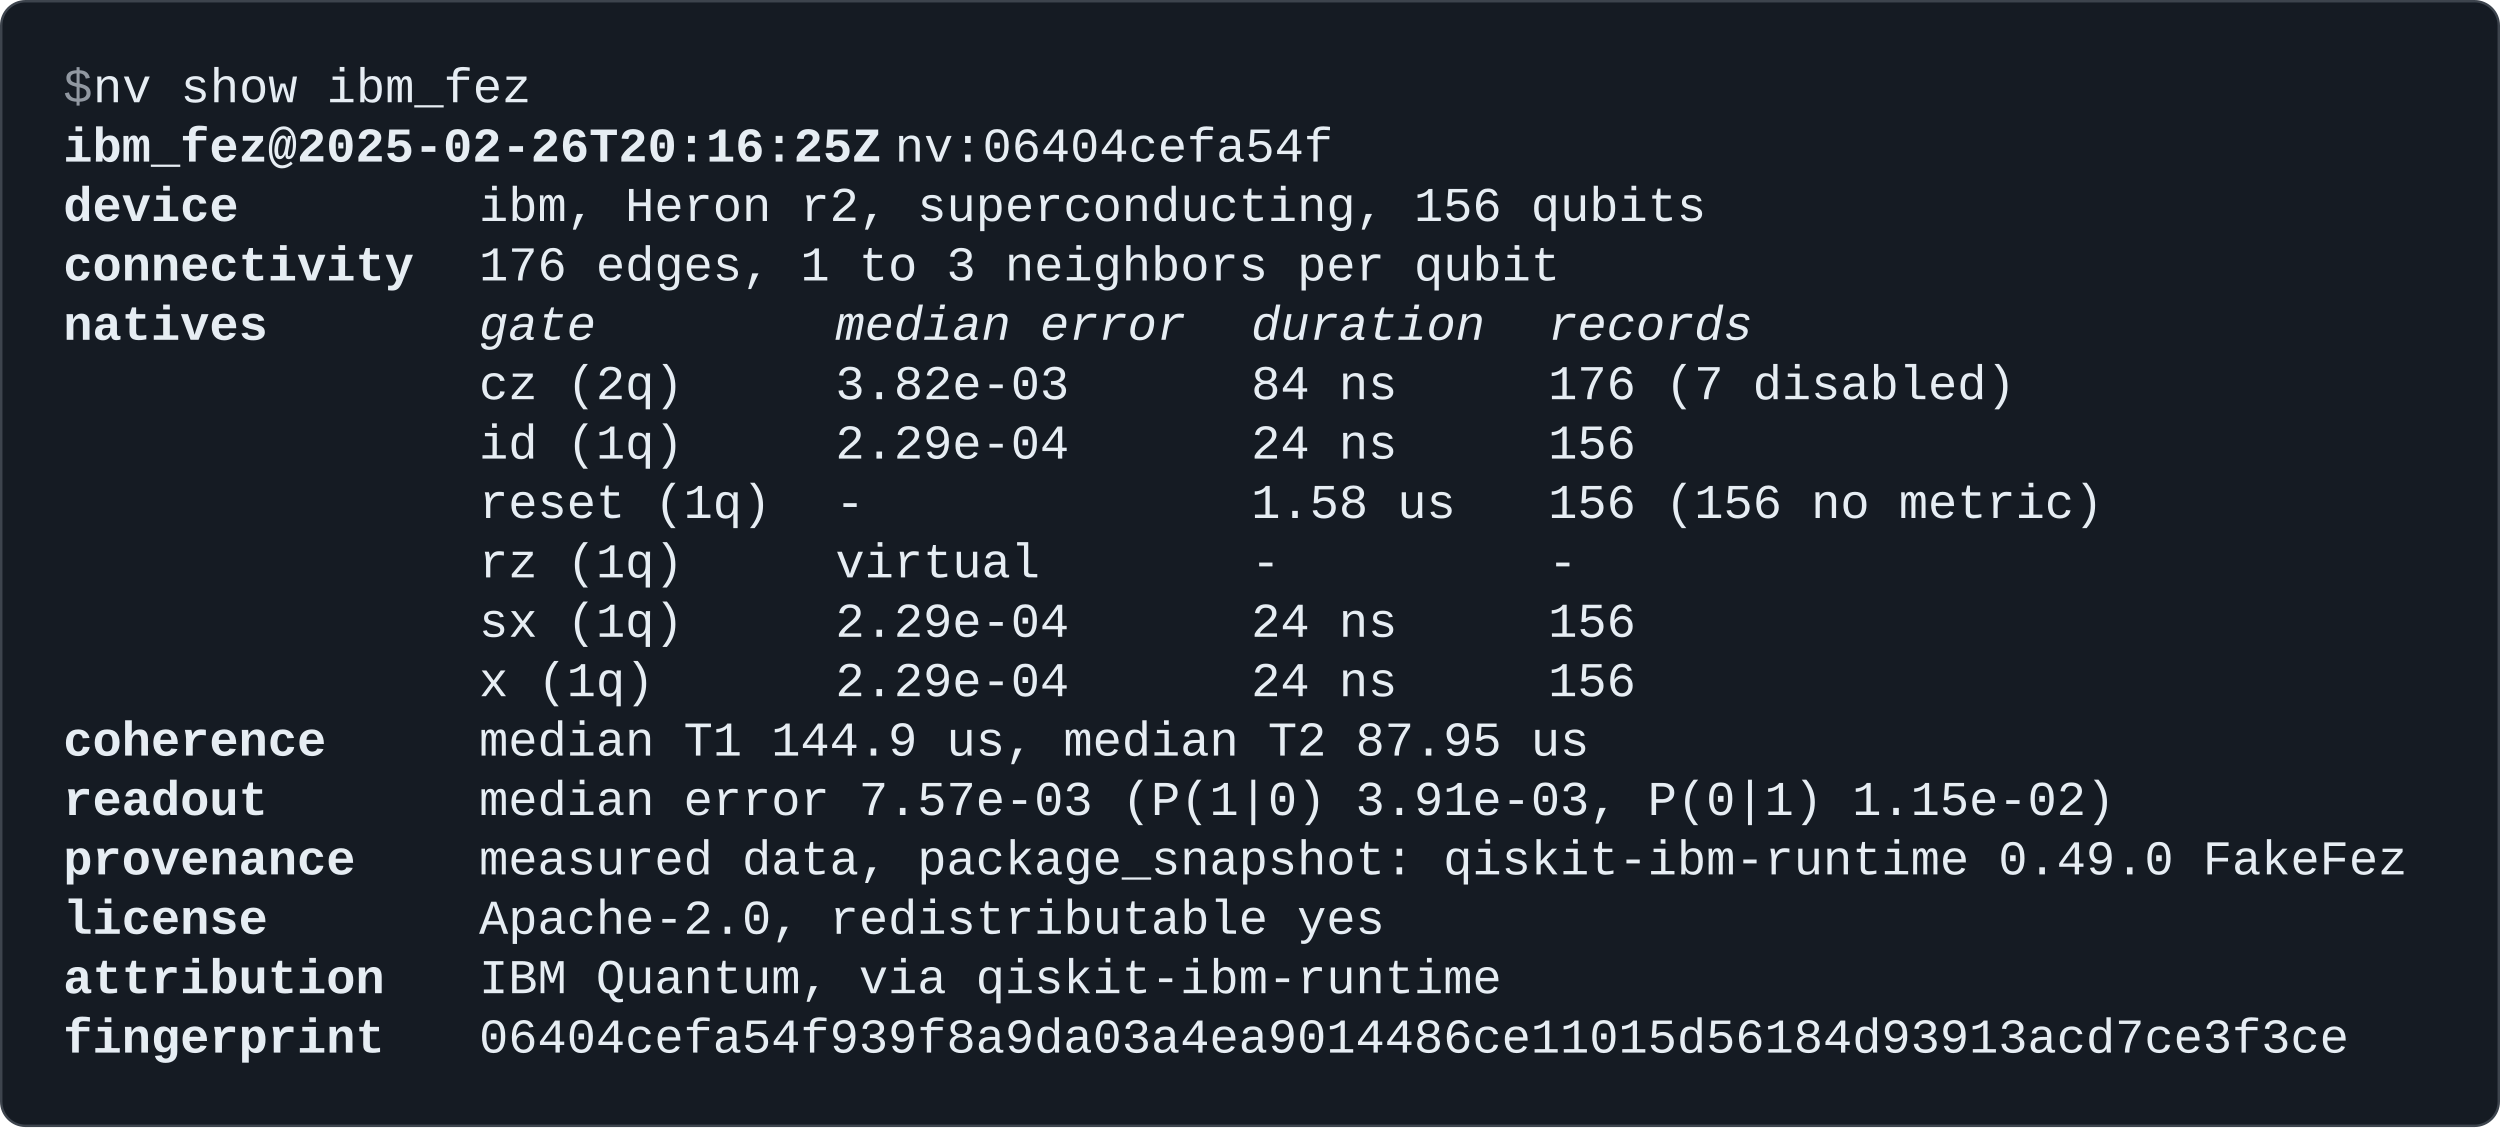
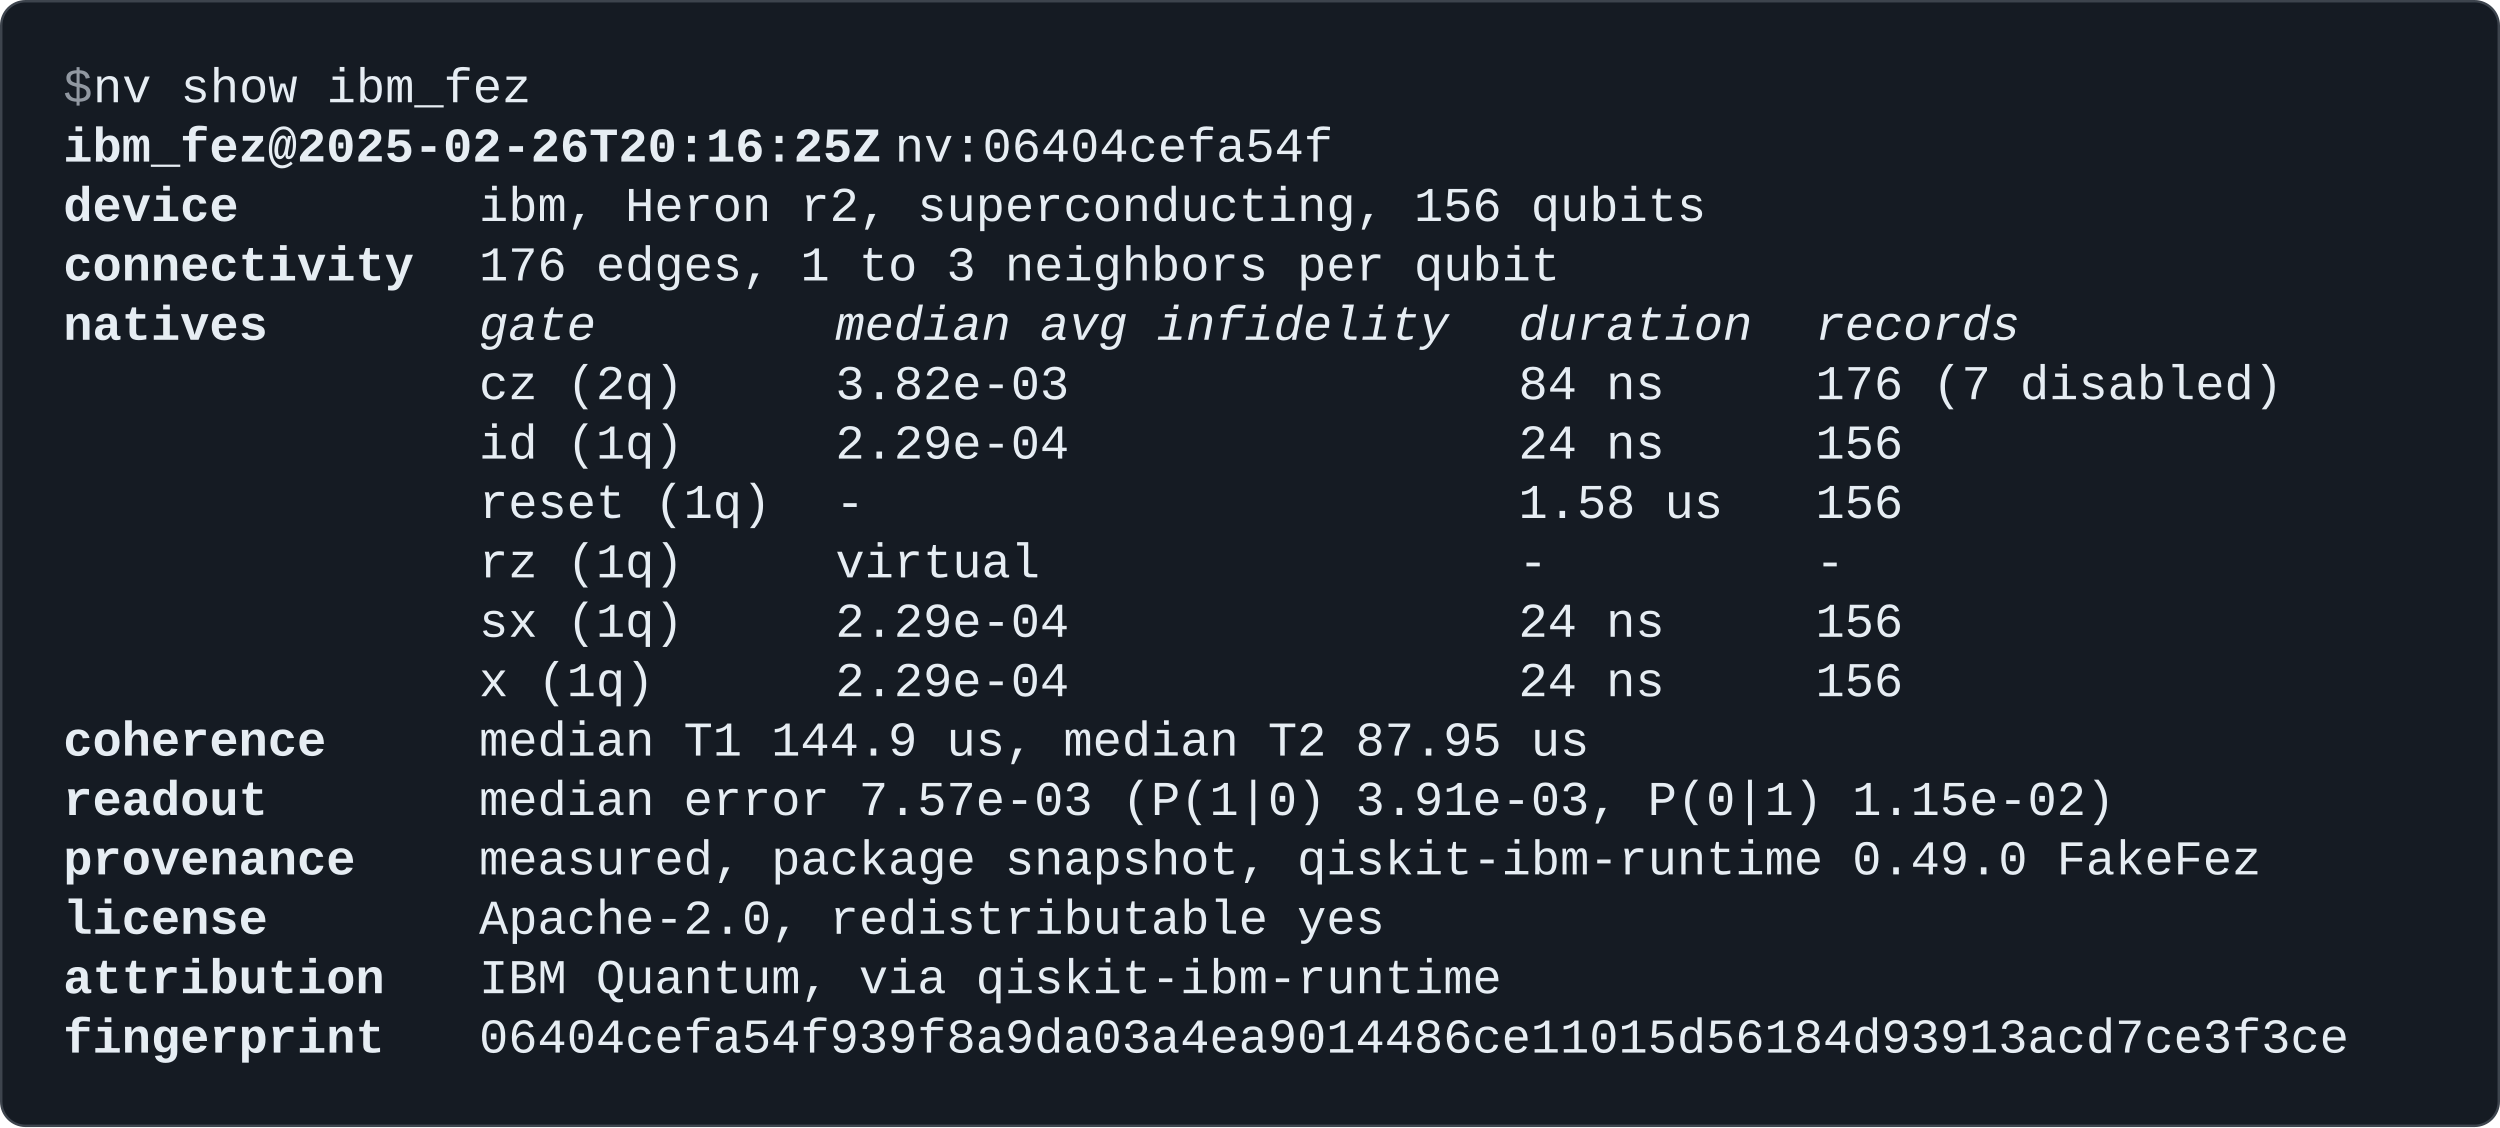
<svg xmlns="http://www.w3.org/2000/svg" viewBox="0 0 1027 463" width="1027" height="463" role="img" aria-label="Output of nv show ibm_fez">
  <style>
.nv-matrix { font-family: ui-monospace, SFMono-Regular, 'SF Mono', Menlo, Consolas, 'Liberation Mono', monospace; font-size: 20px; }
.nv-r1 { fill: #9198a1 }
.nv-r2 { fill: #e6edf3 }
.nv-r3 { fill: #e6edf3;font-weight: bold }
.nv-r4 { fill: #e6edf3;font-style: italic; }
</style>
  <defs>
    <clipPath id="nv-line-0">
      <rect x="0" y="1.5" width="976" height="24.65" />
    </clipPath>
    <clipPath id="nv-line-1">
      <rect x="0" y="25.9" width="976" height="24.65" />
    </clipPath>
    <clipPath id="nv-line-2">
      <rect x="0" y="50.3" width="976" height="24.65" />
    </clipPath>
    <clipPath id="nv-line-3">
      <rect x="0" y="74.7" width="976" height="24.65" />
    </clipPath>
    <clipPath id="nv-line-4">
      <rect x="0" y="99.1" width="976" height="24.65" />
    </clipPath>
    <clipPath id="nv-line-5">
      <rect x="0" y="123.5" width="976" height="24.65" />
    </clipPath>
    <clipPath id="nv-line-6">
      <rect x="0" y="147.9" width="976" height="24.65" />
    </clipPath>
    <clipPath id="nv-line-7">
      <rect x="0" y="172.3" width="976" height="24.65" />
    </clipPath>
    <clipPath id="nv-line-8">
      <rect x="0" y="196.7" width="976" height="24.65" />
    </clipPath>
    <clipPath id="nv-line-9">
      <rect x="0" y="221.1" width="976" height="24.65" />
    </clipPath>
    <clipPath id="nv-line-10">
      <rect x="0" y="245.5" width="976" height="24.65" />
    </clipPath>
    <clipPath id="nv-line-11">
      <rect x="0" y="269.9" width="976" height="24.65" />
    </clipPath>
    <clipPath id="nv-line-12">
      <rect x="0" y="294.3" width="976" height="24.65" />
    </clipPath>
    <clipPath id="nv-line-13">
      <rect x="0" y="318.7" width="976" height="24.65" />
    </clipPath>
    <clipPath id="nv-line-14">
      <rect x="0" y="343.1" width="976" height="24.65" />
    </clipPath>
    <clipPath id="nv-line-15">
      <rect x="0" y="367.5" width="976" height="24.65" />
    </clipPath>
  </defs>
  <rect x="0.5" y="0.5" width="1026" height="462" rx="10" fill="#151b23" stroke="#3d444d" />
  <g transform="translate(26 22)">
    <g class="nv-matrix">
      <text class="nv-r1" x="0" y="20" textLength="12.2" clip-path="url(#nv-line-0)">$</text>
      <text class="nv-r2" x="12.2" y="20" textLength="195.2" clip-path="url(#nv-line-0)"> nv show ibm_fez</text>
      <text class="nv-r2" x="976" y="20" textLength="12.2" clip-path="url(#nv-line-0)">
</text>
      <text class="nv-r3" x="0" y="44.4" textLength="341.6" clip-path="url(#nv-line-1)">ibm_fez@2025-02-26T20:16:25Z</text>
      <text class="nv-r2" x="341.6" y="44.4" textLength="207.4" clip-path="url(#nv-line-1)">  nv:06404cefa54f</text>
      <text class="nv-r2" x="976" y="44.4" textLength="12.2" clip-path="url(#nv-line-1)">
</text>
      <text class="nv-r3" x="0" y="68.8" textLength="146.4" clip-path="url(#nv-line-2)">device      </text>
-       <text class="nv-r2" x="170.8" y="68.8" textLength="805.2" clip-path="url(#nv-line-2)">ibm, Heron r2, superconducting, 156 qubits                        </text>
+       <text class="nv-r2" x="170.8" y="68.8" textLength="780.8" clip-path="url(#nv-line-2)">ibm, Heron r2, superconducting, 156 qubits                      </text>
      <text class="nv-r2" x="976" y="68.8" textLength="12.2" clip-path="url(#nv-line-2)">
</text>
      <text class="nv-r3" x="0" y="93.2" textLength="146.4" clip-path="url(#nv-line-3)">connectivity</text>
-       <text class="nv-r2" x="170.8" y="93.2" textLength="805.2" clip-path="url(#nv-line-3)">176 edges, 1 to 3 neighbors per qubit                             </text>
+       <text class="nv-r2" x="170.8" y="93.2" textLength="780.8" clip-path="url(#nv-line-3)">176 edges, 1 to 3 neighbors per qubit                           </text>
      <text class="nv-r2" x="976" y="93.2" textLength="12.2" clip-path="url(#nv-line-3)">
</text>
      <text class="nv-r3" x="0" y="117.6" textLength="146.4" clip-path="url(#nv-line-4)">natives     </text>
      <text class="nv-r4" x="170.8" y="117.6" textLength="122" clip-path="url(#nv-line-4)">gate      </text>
-       <text class="nv-r4" x="317.2" y="117.6" textLength="146.4" clip-path="url(#nv-line-4)">median error</text>
-       <text class="nv-r4" x="488" y="117.6" textLength="97.6" clip-path="url(#nv-line-4)">duration</text>
-       <text class="nv-r4" x="610" y="117.6" textLength="231.8" clip-path="url(#nv-line-4)">            records</text>
+       <text class="nv-r4" x="317.2" y="117.6" textLength="256.2" clip-path="url(#nv-line-4)">median avg infidelity</text>
+       <text class="nv-r4" x="597.8" y="117.6" textLength="97.6" clip-path="url(#nv-line-4)">duration</text>
+       <text class="nv-r4" x="719.8" y="117.6" textLength="195.2" clip-path="url(#nv-line-4)">         records</text>
      <text class="nv-r2" x="976" y="117.6" textLength="12.2" clip-path="url(#nv-line-4)">
</text>
      <text class="nv-r2" x="170.8" y="142" textLength="122" clip-path="url(#nv-line-5)">cz (2q)   </text>
-       <text class="nv-r2" x="317.2" y="142" textLength="146.4" clip-path="url(#nv-line-5)">    3.82e-03</text>
-       <text class="nv-r2" x="488" y="142" textLength="97.6" clip-path="url(#nv-line-5)">   84 ns</text>
-       <text class="nv-r2" x="610" y="142" textLength="231.8" clip-path="url(#nv-line-5)">   176 (7 disabled)</text>
+       <text class="nv-r2" x="317.2" y="142" textLength="256.2" clip-path="url(#nv-line-5)">             3.82e-03</text>
+       <text class="nv-r2" x="597.8" y="142" textLength="97.6" clip-path="url(#nv-line-5)">   84 ns</text>
+       <text class="nv-r2" x="719.8" y="142" textLength="195.2" clip-path="url(#nv-line-5)">176 (7 disabled)</text>
      <text class="nv-r2" x="976" y="142" textLength="12.2" clip-path="url(#nv-line-5)">
</text>
      <text class="nv-r2" x="170.8" y="166.4" textLength="122" clip-path="url(#nv-line-6)">id (1q)   </text>
-       <text class="nv-r2" x="317.2" y="166.4" textLength="146.4" clip-path="url(#nv-line-6)">    2.29e-04</text>
-       <text class="nv-r2" x="488" y="166.4" textLength="97.6" clip-path="url(#nv-line-6)">   24 ns</text>
-       <text class="nv-r2" x="610" y="166.4" textLength="231.8" clip-path="url(#nv-line-6)">                156</text>
+       <text class="nv-r2" x="317.2" y="166.4" textLength="256.2" clip-path="url(#nv-line-6)">             2.29e-04</text>
+       <text class="nv-r2" x="597.8" y="166.4" textLength="97.6" clip-path="url(#nv-line-6)">   24 ns</text>
+       <text class="nv-r2" x="719.8" y="166.4" textLength="195.2" clip-path="url(#nv-line-6)">             156</text>
      <text class="nv-r2" x="976" y="166.4" textLength="12.2" clip-path="url(#nv-line-6)">
</text>
      <text class="nv-r2" x="170.8" y="190.8" textLength="122" clip-path="url(#nv-line-7)">reset (1q)</text>
-       <text class="nv-r2" x="317.2" y="190.8" textLength="146.4" clip-path="url(#nv-line-7)">           -</text>
-       <text class="nv-r2" x="488" y="190.8" textLength="97.6" clip-path="url(#nv-line-7)"> 1.58 us</text>
-       <text class="nv-r2" x="610" y="190.8" textLength="231.8" clip-path="url(#nv-line-7)">156 (156 no metric)</text>
+       <text class="nv-r2" x="317.2" y="190.8" textLength="256.2" clip-path="url(#nv-line-7)">                    -</text>
+       <text class="nv-r2" x="597.8" y="190.8" textLength="97.6" clip-path="url(#nv-line-7)"> 1.58 us</text>
+       <text class="nv-r2" x="719.8" y="190.8" textLength="195.2" clip-path="url(#nv-line-7)">             156</text>
      <text class="nv-r2" x="976" y="190.8" textLength="12.2" clip-path="url(#nv-line-7)">
</text>
      <text class="nv-r2" x="170.8" y="215.2" textLength="122" clip-path="url(#nv-line-8)">rz (1q)   </text>
-       <text class="nv-r2" x="317.2" y="215.2" textLength="146.4" clip-path="url(#nv-line-8)">     virtual</text>
-       <text class="nv-r2" x="488" y="215.2" textLength="97.6" clip-path="url(#nv-line-8)">       -</text>
-       <text class="nv-r2" x="610" y="215.2" textLength="231.8" clip-path="url(#nv-line-8)">                  -</text>
+       <text class="nv-r2" x="317.2" y="215.2" textLength="256.2" clip-path="url(#nv-line-8)">              virtual</text>
+       <text class="nv-r2" x="597.8" y="215.2" textLength="97.6" clip-path="url(#nv-line-8)">       -</text>
+       <text class="nv-r2" x="719.8" y="215.2" textLength="195.2" clip-path="url(#nv-line-8)">               -</text>
      <text class="nv-r2" x="976" y="215.2" textLength="12.2" clip-path="url(#nv-line-8)">
</text>
      <text class="nv-r2" x="170.8" y="239.6" textLength="122" clip-path="url(#nv-line-9)">sx (1q)   </text>
-       <text class="nv-r2" x="317.2" y="239.6" textLength="146.4" clip-path="url(#nv-line-9)">    2.29e-04</text>
-       <text class="nv-r2" x="488" y="239.6" textLength="97.6" clip-path="url(#nv-line-9)">   24 ns</text>
-       <text class="nv-r2" x="610" y="239.6" textLength="231.8" clip-path="url(#nv-line-9)">                156</text>
+       <text class="nv-r2" x="317.2" y="239.6" textLength="256.2" clip-path="url(#nv-line-9)">             2.29e-04</text>
+       <text class="nv-r2" x="597.8" y="239.6" textLength="97.6" clip-path="url(#nv-line-9)">   24 ns</text>
+       <text class="nv-r2" x="719.8" y="239.6" textLength="195.2" clip-path="url(#nv-line-9)">             156</text>
      <text class="nv-r2" x="976" y="239.6" textLength="12.2" clip-path="url(#nv-line-9)">
</text>
      <text class="nv-r2" x="170.8" y="264" textLength="122" clip-path="url(#nv-line-10)">x (1q)    </text>
-       <text class="nv-r2" x="317.2" y="264" textLength="146.4" clip-path="url(#nv-line-10)">    2.29e-04</text>
-       <text class="nv-r2" x="488" y="264" textLength="97.6" clip-path="url(#nv-line-10)">   24 ns</text>
-       <text class="nv-r2" x="610" y="264" textLength="231.8" clip-path="url(#nv-line-10)">                156</text>
+       <text class="nv-r2" x="317.2" y="264" textLength="256.2" clip-path="url(#nv-line-10)">             2.29e-04</text>
+       <text class="nv-r2" x="597.8" y="264" textLength="97.6" clip-path="url(#nv-line-10)">   24 ns</text>
+       <text class="nv-r2" x="719.8" y="264" textLength="195.2" clip-path="url(#nv-line-10)">             156</text>
      <text class="nv-r2" x="976" y="264" textLength="12.2" clip-path="url(#nv-line-10)">
</text>
      <text class="nv-r3" x="0" y="288.4" textLength="146.4" clip-path="url(#nv-line-11)">coherence   </text>
-       <text class="nv-r2" x="170.8" y="288.4" textLength="805.2" clip-path="url(#nv-line-11)">median T1 144.9 us, median T2 87.95 us                            </text>
+       <text class="nv-r2" x="170.8" y="288.4" textLength="780.8" clip-path="url(#nv-line-11)">median T1 144.9 us, median T2 87.95 us                          </text>
      <text class="nv-r2" x="976" y="288.4" textLength="12.2" clip-path="url(#nv-line-11)">
</text>
      <text class="nv-r3" x="0" y="312.8" textLength="146.4" clip-path="url(#nv-line-12)">readout     </text>
-       <text class="nv-r2" x="170.8" y="312.8" textLength="805.2" clip-path="url(#nv-line-12)">median error 7.57e-03 (P(1|0) 3.91e-03, P(0|1) 1.15e-02)          </text>
+       <text class="nv-r2" x="170.8" y="312.8" textLength="780.8" clip-path="url(#nv-line-12)">median error 7.57e-03 (P(1|0) 3.91e-03, P(0|1) 1.15e-02)        </text>
      <text class="nv-r2" x="976" y="312.8" textLength="12.2" clip-path="url(#nv-line-12)">
</text>
      <text class="nv-r3" x="0" y="337.2" textLength="146.4" clip-path="url(#nv-line-13)">provenance  </text>
-       <text class="nv-r2" x="170.8" y="337.2" textLength="805.2" clip-path="url(#nv-line-13)">measured data, package_snapshot: qiskit-ibm-runtime 0.49.0 FakeFez</text>
+       <text class="nv-r2" x="170.8" y="337.2" textLength="780.8" clip-path="url(#nv-line-13)">measured, package snapshot, qiskit-ibm-runtime 0.49.0 FakeFez   </text>
      <text class="nv-r2" x="976" y="337.2" textLength="12.2" clip-path="url(#nv-line-13)">
</text>
      <text class="nv-r3" x="0" y="361.6" textLength="146.4" clip-path="url(#nv-line-14)">license     </text>
-       <text class="nv-r2" x="170.8" y="361.6" textLength="805.2" clip-path="url(#nv-line-14)">Apache-2.0, redistributable yes                                   </text>
+       <text class="nv-r2" x="170.8" y="361.6" textLength="780.8" clip-path="url(#nv-line-14)">Apache-2.0, redistributable yes                                 </text>
      <text class="nv-r2" x="976" y="361.6" textLength="12.2" clip-path="url(#nv-line-14)">
</text>
      <text class="nv-r3" x="0" y="386" textLength="146.4" clip-path="url(#nv-line-15)">attribution </text>
-       <text class="nv-r2" x="170.8" y="386" textLength="805.2" clip-path="url(#nv-line-15)">IBM Quantum, via qiskit-ibm-runtime                               </text>
+       <text class="nv-r2" x="170.8" y="386" textLength="780.8" clip-path="url(#nv-line-15)">IBM Quantum, via qiskit-ibm-runtime                             </text>
      <text class="nv-r2" x="976" y="386" textLength="12.2" clip-path="url(#nv-line-15)">
</text>
      <text class="nv-r3" x="0" y="410.4" textLength="146.4" clip-path="url(#nv-line-16)">fingerprint </text>
-       <text class="nv-r2" x="170.8" y="410.4" textLength="805.2" clip-path="url(#nv-line-16)">06404cefa54f939f8a9da03a4ea9014486ce11015d56184d93913acd7ce3f3ce  </text>
+       <text class="nv-r2" x="170.8" y="410.4" textLength="780.8" clip-path="url(#nv-line-16)">06404cefa54f939f8a9da03a4ea9014486ce11015d56184d93913acd7ce3f3ce</text>
      <text class="nv-r2" x="976" y="410.4" textLength="12.2" clip-path="url(#nv-line-16)">
</text>
    </g>
  </g>
</svg>
